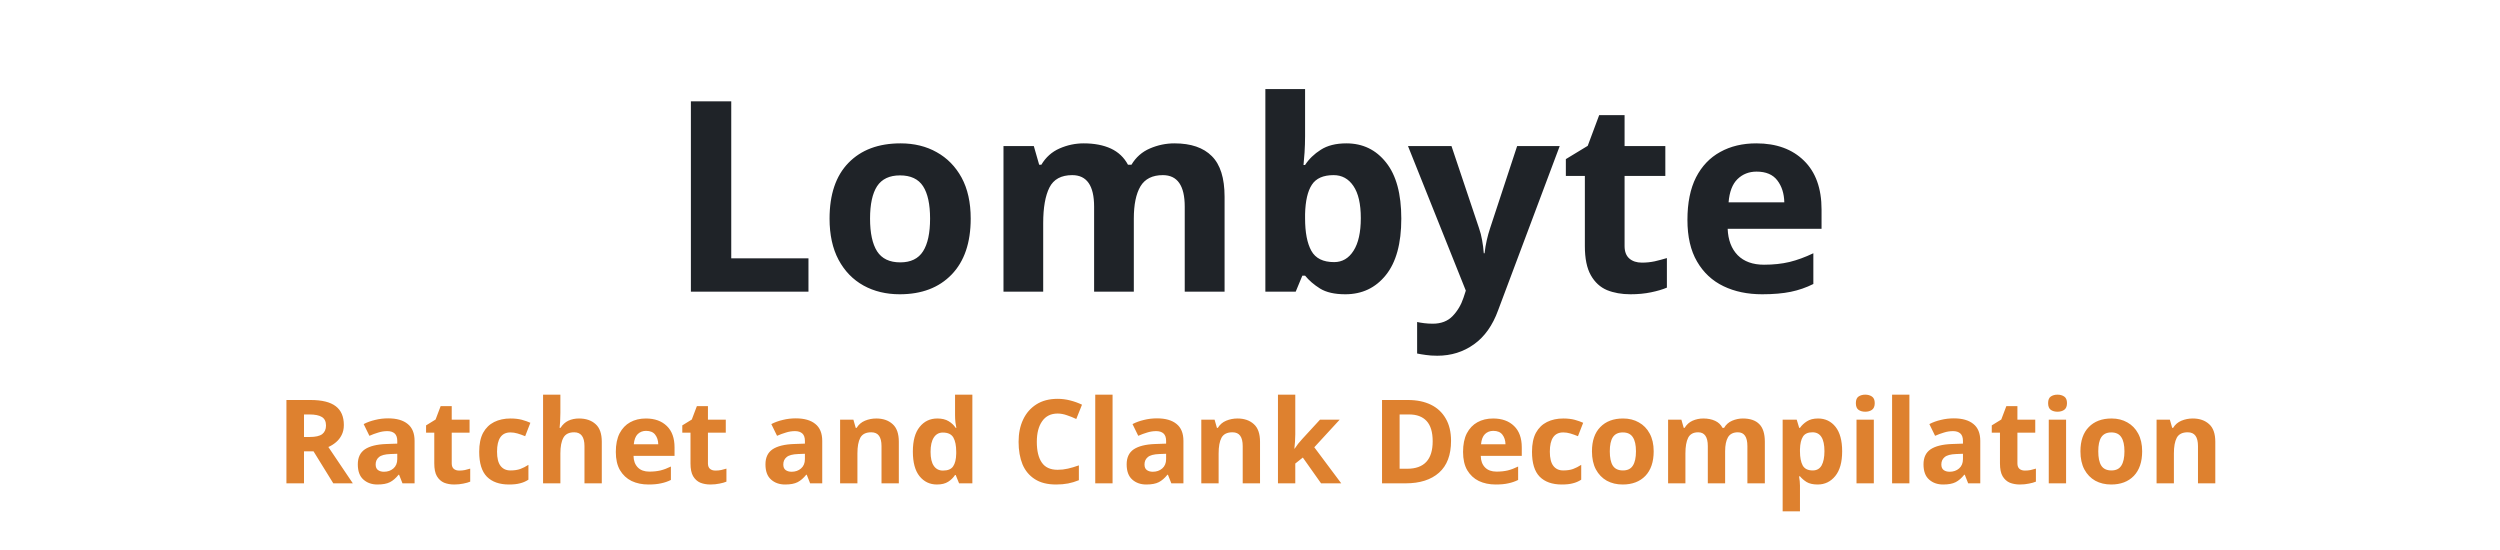
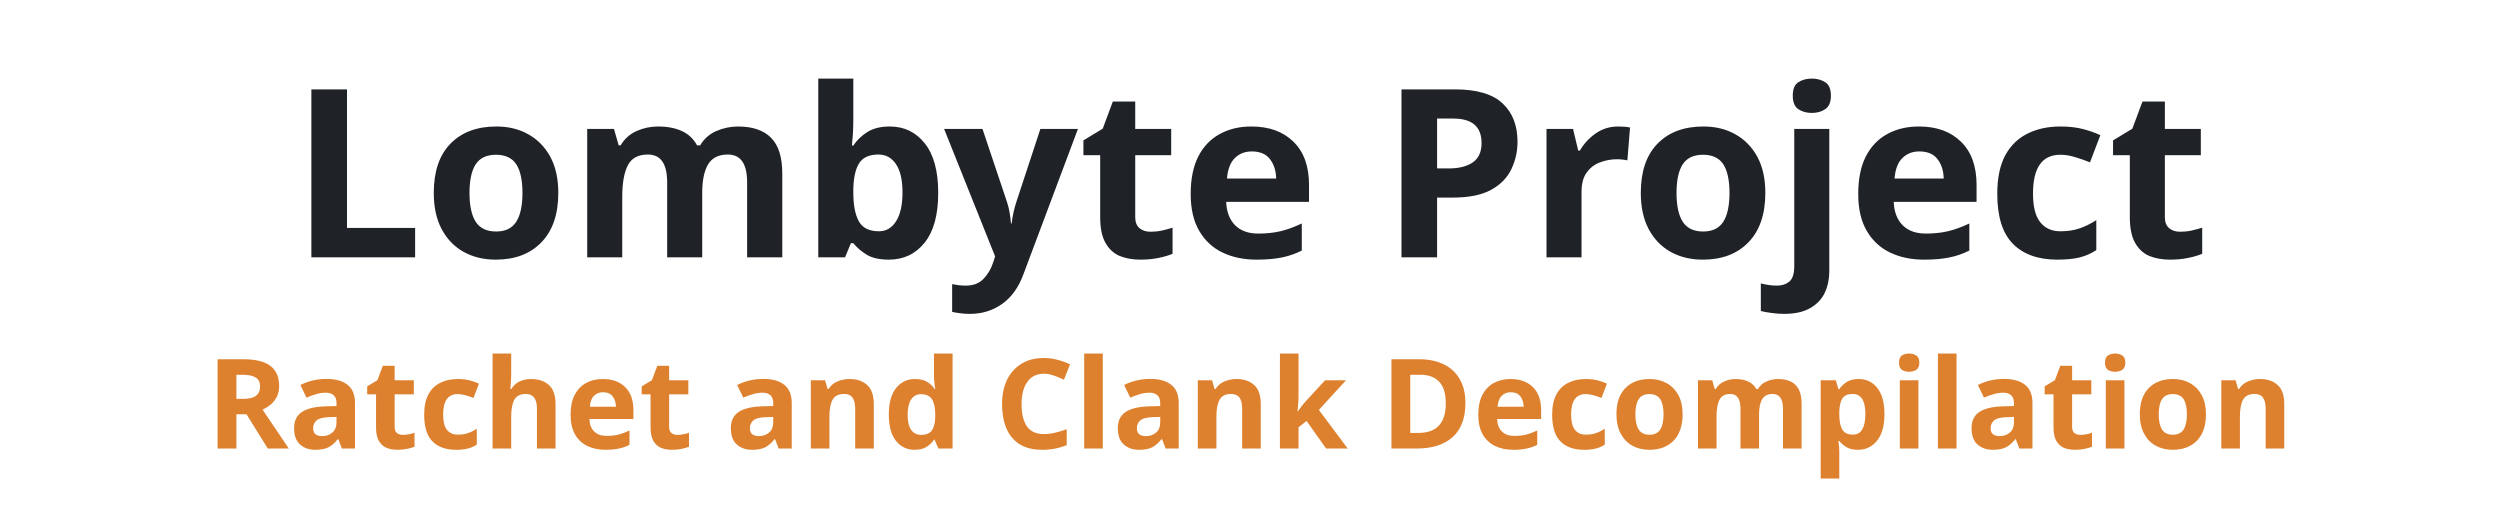
- <svg xmlns="http://www.w3.org/2000/svg" width="300" height="66" viewBox="0 0 300 66">
+ <svg xmlns="http://www.w3.org/2000/svg" width="340" height="70" viewBox="0 0 340 70">
  <g text-anchor="middle" font-family="-apple-system,BlinkMacSystemFont,'Segoe UI','Noto Sans',Helvetica,Arial,sans-serif" font-weight="600">
-     <text x="150" y="35" font-size="32" fill="#1f2328">Lombyte</text>
-     <text x="150" y="58" font-size="14" fill="#de812f">Ratchet and Clank Decompilation</text>
+     <text x="170" y="35" font-size="32" fill="#1f2328">Lombyte Project</text>
+     <text x="170" y="61" font-size="17" fill="#de812f">Ratchet and Clank Decompilation</text>
  </g>
</svg>
